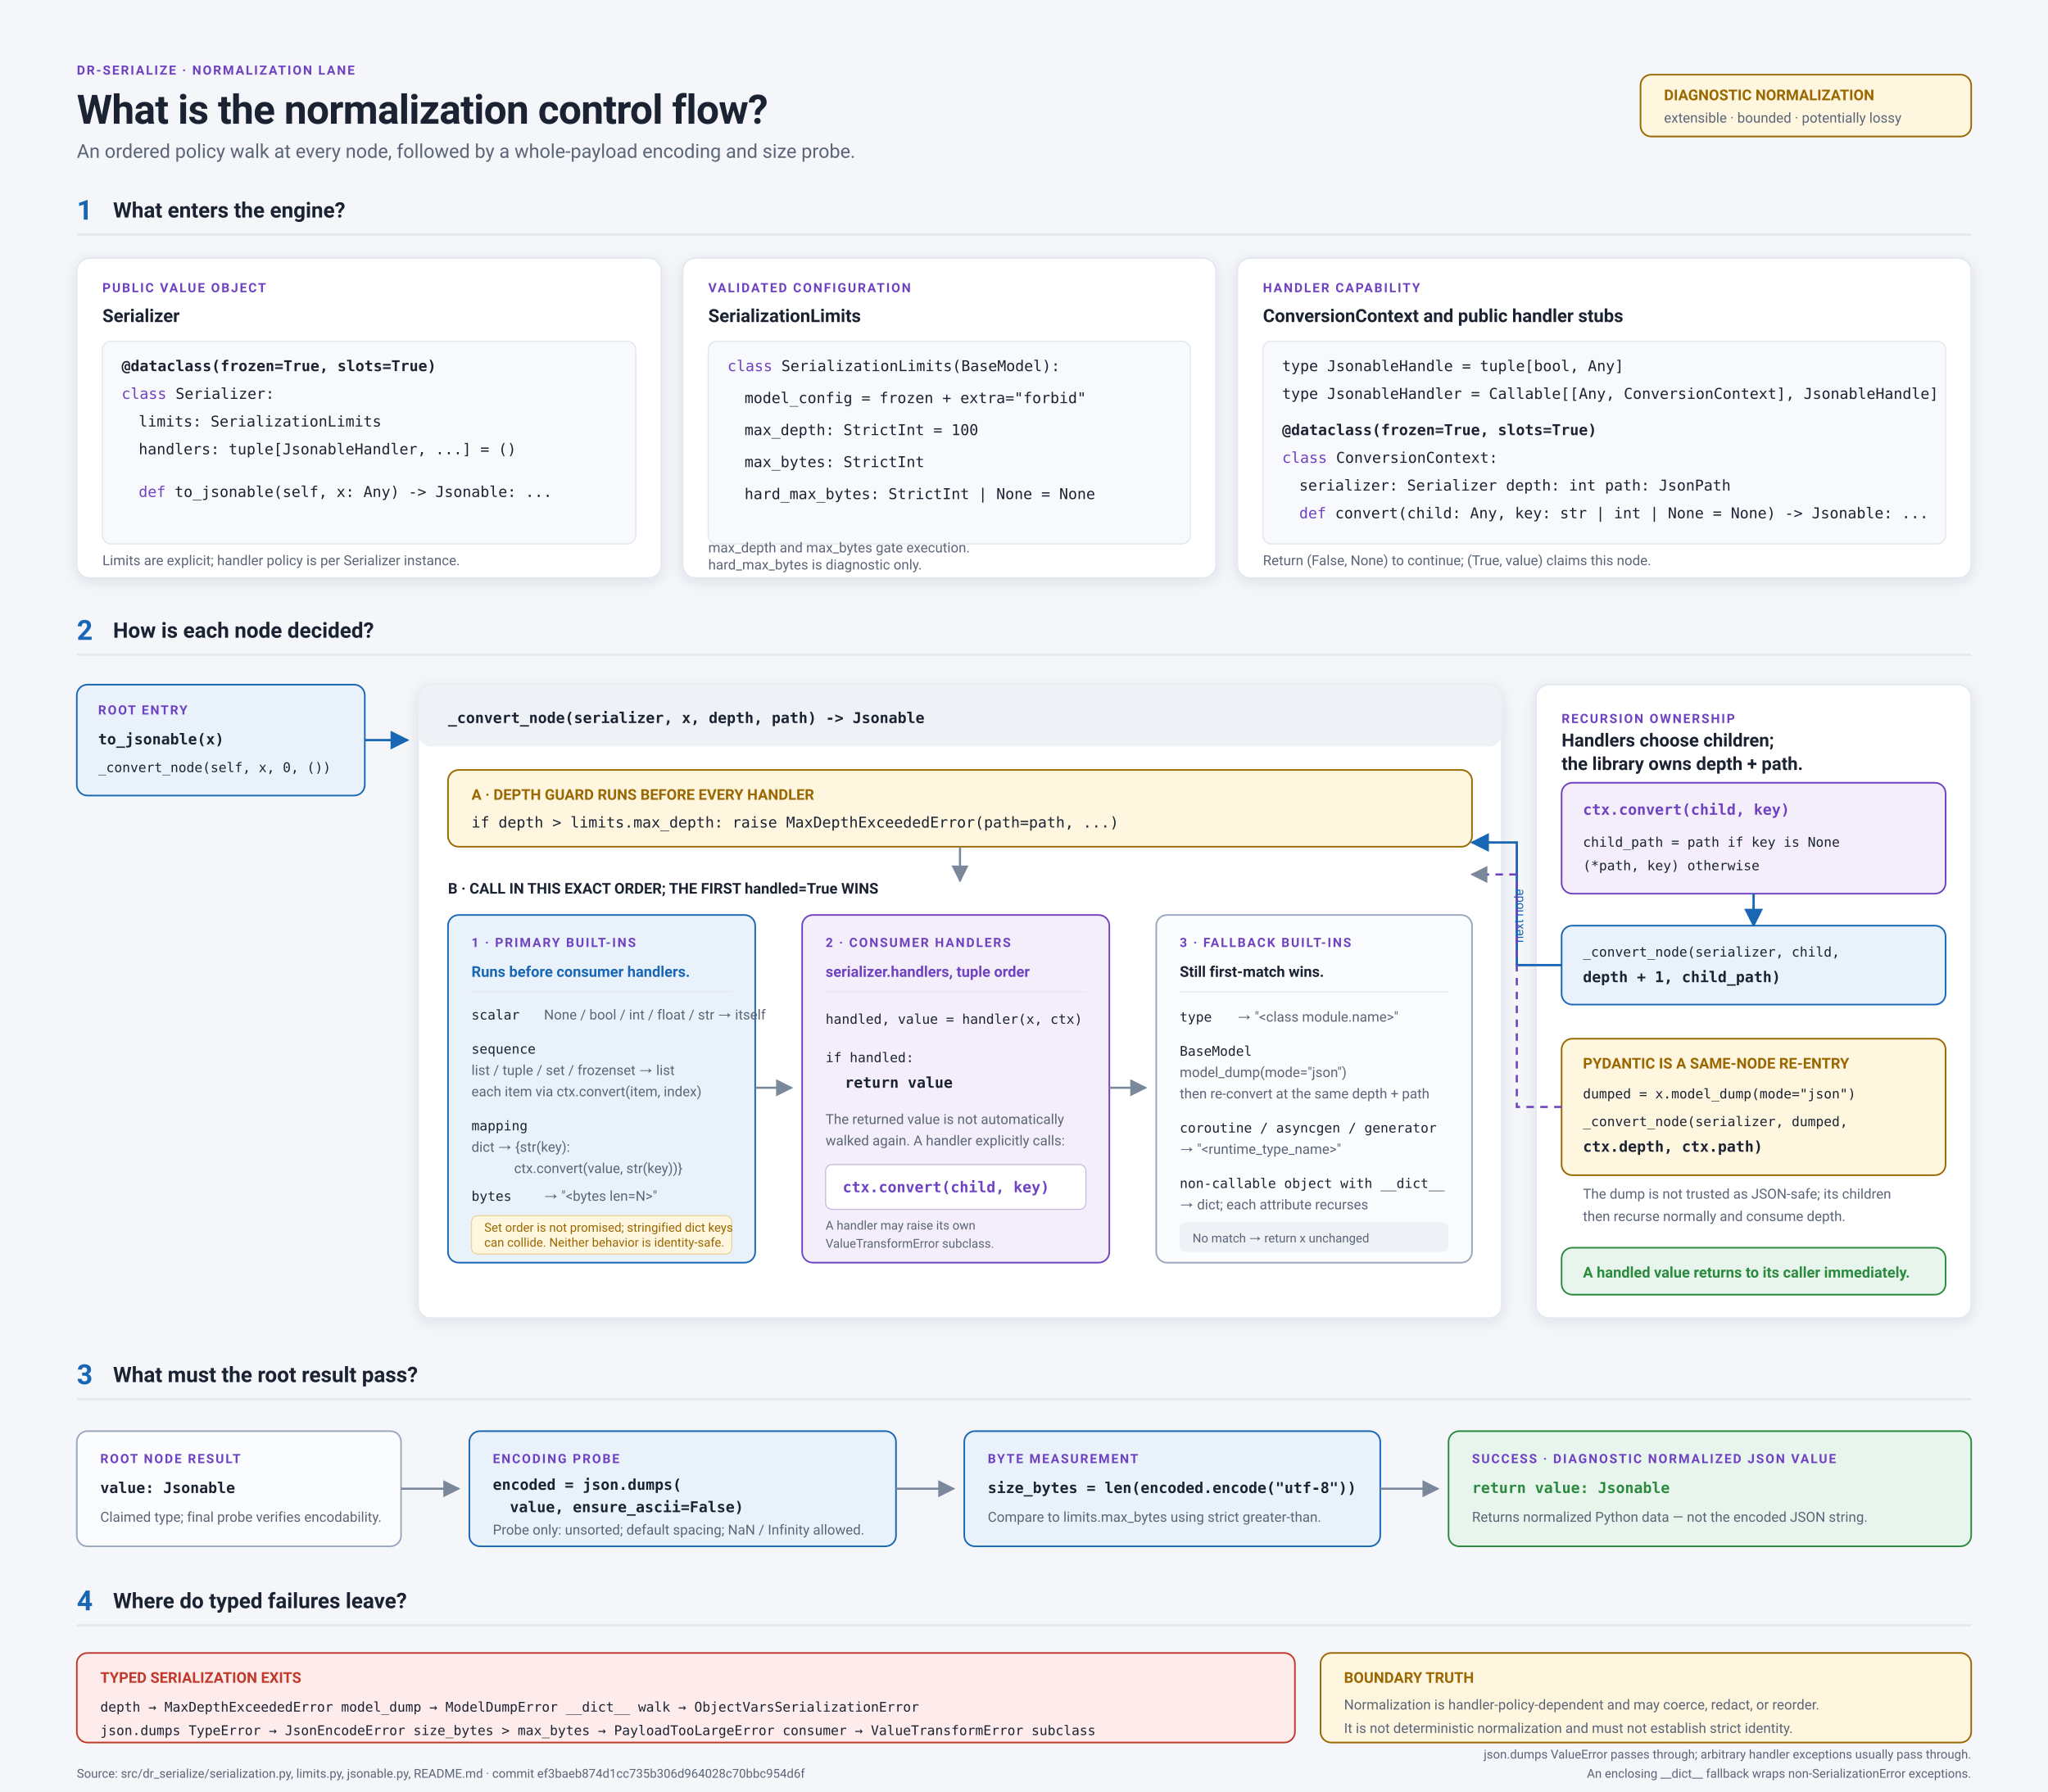
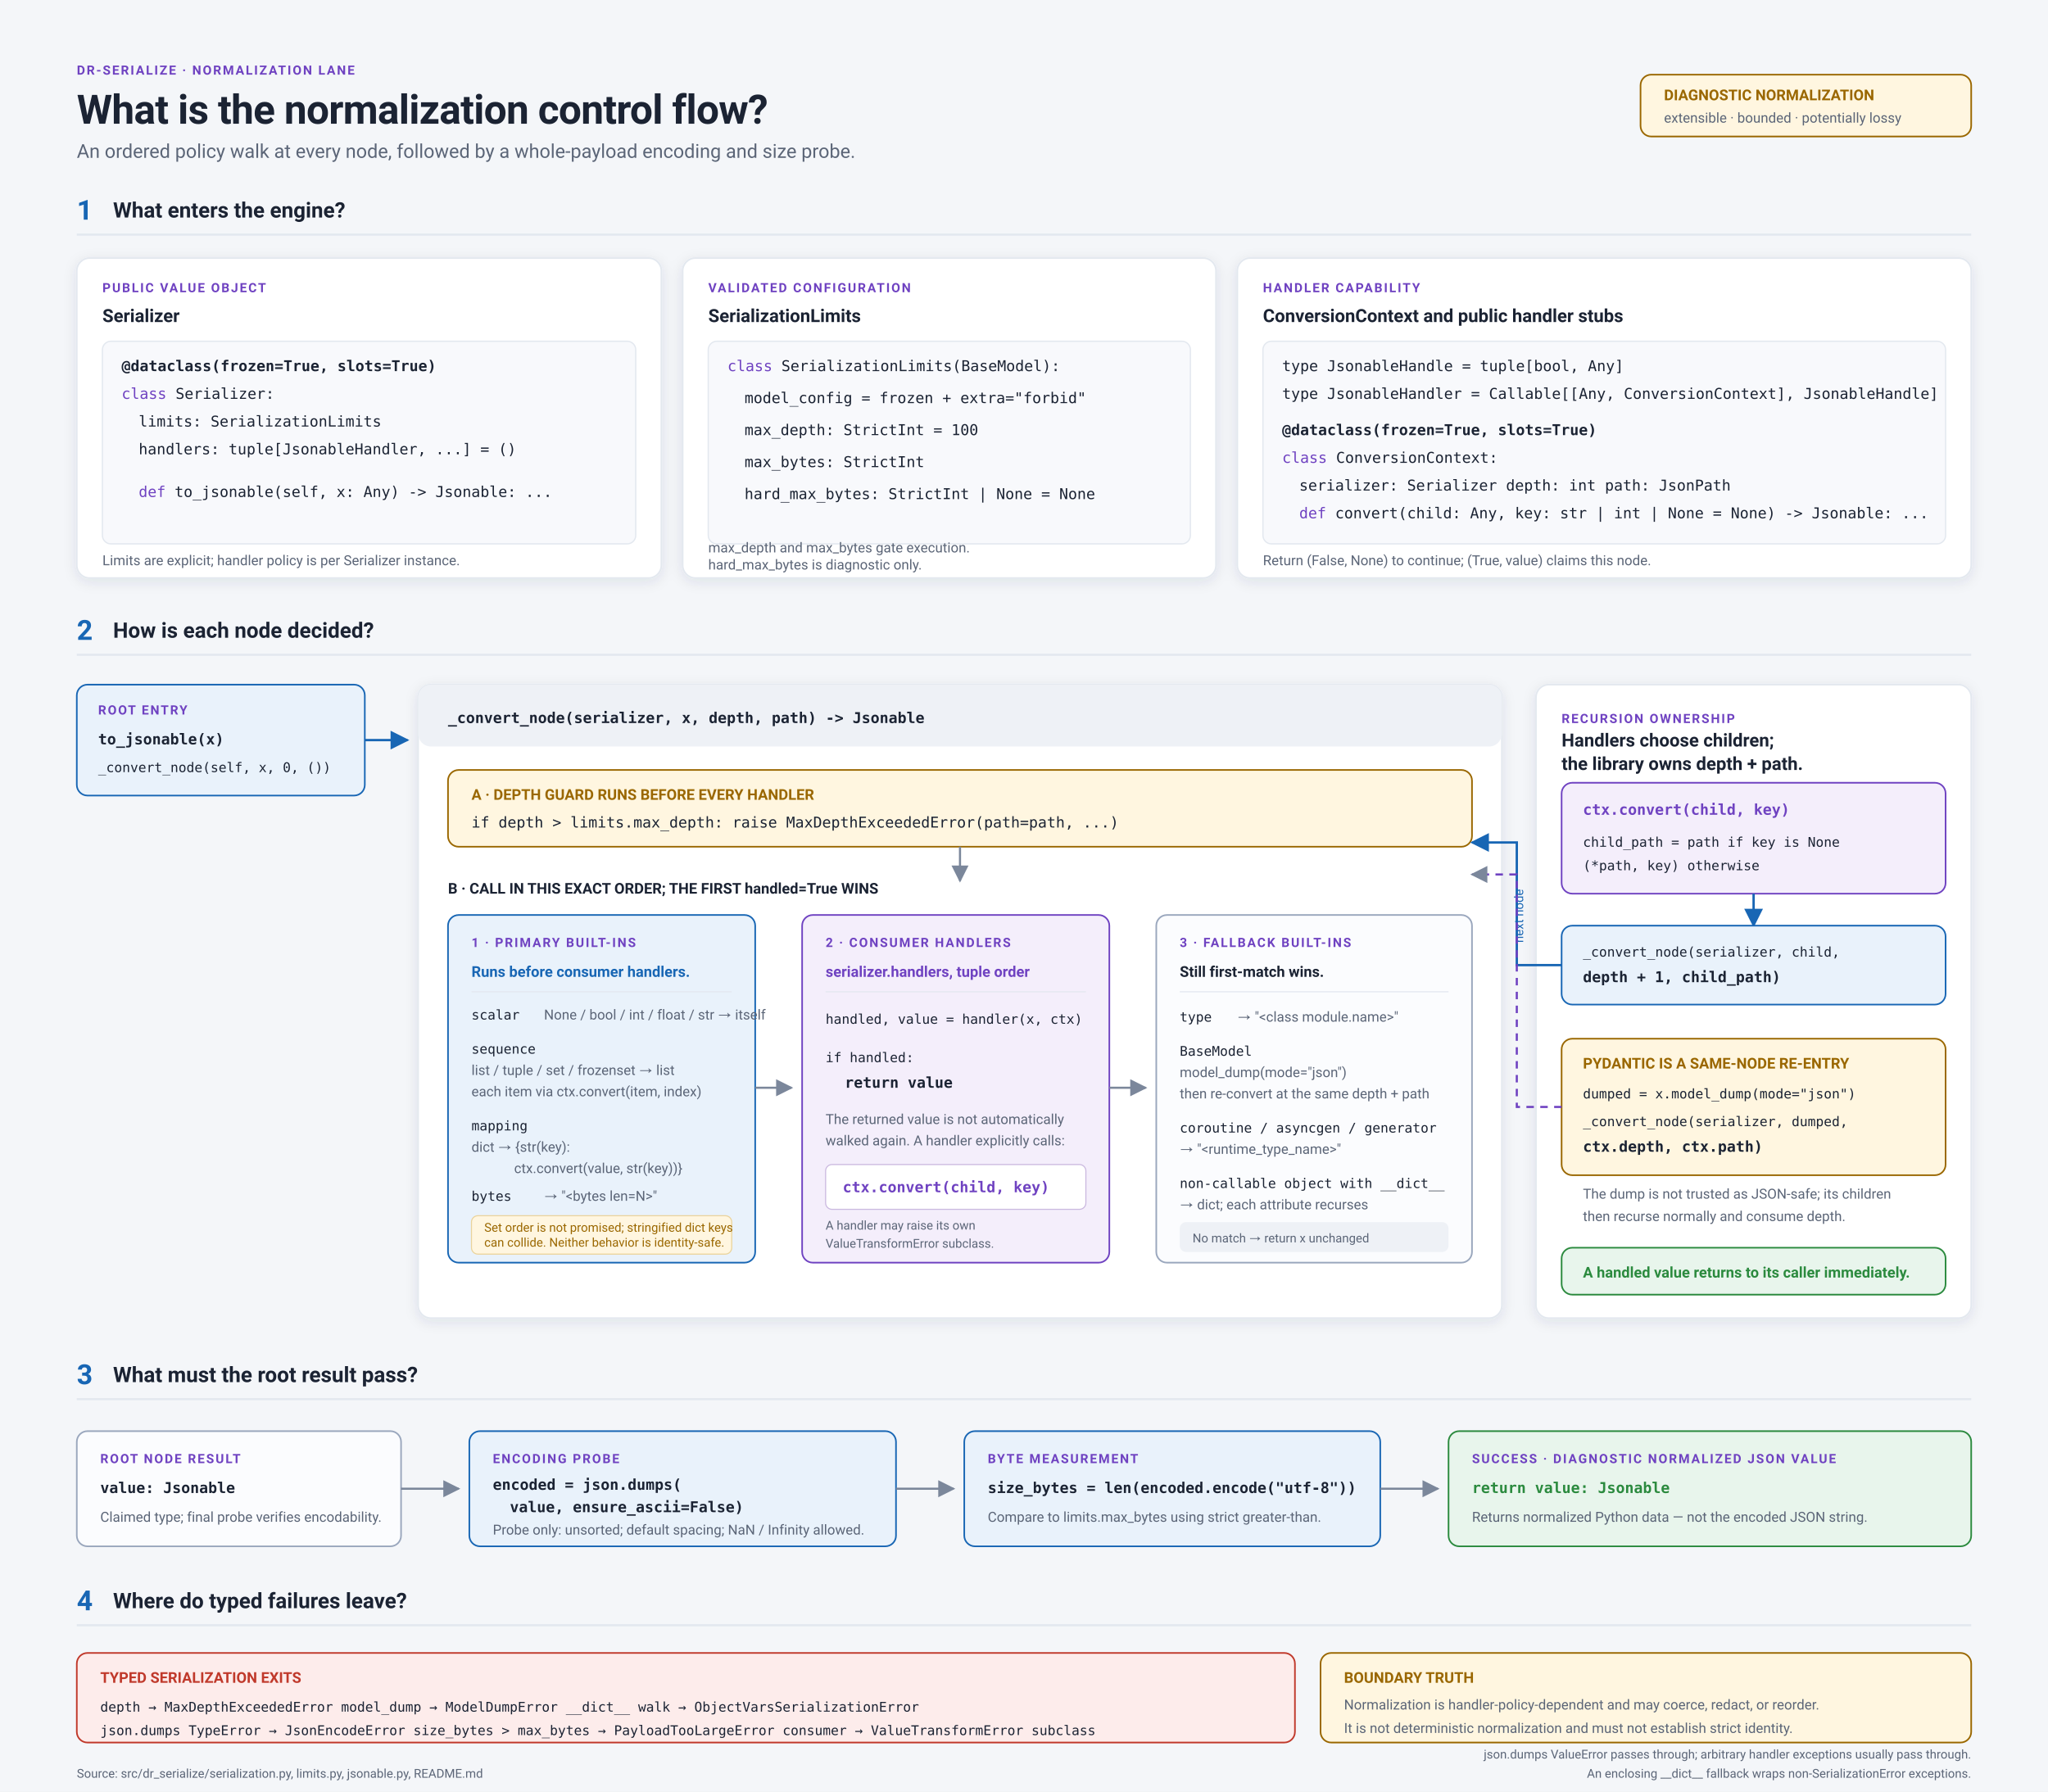
<svg xmlns="http://www.w3.org/2000/svg" viewBox="0 0 1920 1680" role="img" aria-labelledby="svg-title svg-desc">
  <defs>
    <filter id="shadow" x="-10%" y="-10%" width="120%" height="130%">
      <feDropShadow dx="0" dy="3" stdDeviation="6" flood-color="#24324a" flood-opacity="0.10" />
    </filter>
    <marker id="arrow" viewBox="0 0 10 10" refX="9" refY="5" markerWidth="8" markerHeight="8" orient="auto-start-reverse">
      <path d="M 0 0 L 10 5 L 0 10 z" fill="#7b879b" />
    </marker>
    <marker id="arrow-blue" viewBox="0 0 10 10" refX="9" refY="5" markerWidth="8" markerHeight="8" orient="auto-start-reverse">
      <path d="M 0 0 L 10 5 L 0 10 z" fill="#1866b4" />
    </marker>
    <marker id="arrow-red" viewBox="0 0 10 10" refX="9" refY="5" markerWidth="8" markerHeight="8" orient="auto-start-reverse">
      <path d="M 0 0 L 10 5 L 0 10 z" fill="#c0392b" />
    </marker>
    <style>
      text { fill: #1b2333; font-family: -apple-system, BlinkMacSystemFont, "Segoe UI", Roboto, Helvetica, Arial, sans-serif; }
      .title { font-size: 38px; font-weight: 700; letter-spacing: -0.5px; }
      .dek { fill: #5b6577; font-size: 18px; }
      .eyebrow { fill: #6f42c1; font-size: 12px; font-weight: 700; letter-spacing: 1.4px; }
      .section { font-size: 20px; font-weight: 700; }
      .section-no { fill: #1866b4; font-size: 26px; font-weight: 700; }
      .card-title { font-size: 17px; font-weight: 700; }
      .label { font-size: 14px; font-weight: 700; }
      .body { font-size: 15px; }
      .small { fill: #5b6577; font-size: 13px; }
      .micro { fill: #5b6577; font-size: 11.5px; }
      .mono { font-family: ui-monospace, SFMono-Regular, Menlo, Consolas, monospace; font-size: 14px; }
      .mono-small { font-family: ui-monospace, SFMono-Regular, Menlo, Consolas, monospace; font-size: 12.5px; }
      .mono-bold { font-family: ui-monospace, SFMono-Regular, Menlo, Consolas, monospace; font-size: 14px; font-weight: 700; }
      .muted { fill: #5b6577; }
      .accent { fill: #1866b4; }
      .anchor { fill: #6f42c1; }
      .green { fill: #2b8a3e; }
      .amber { fill: #9a6700; }
      .red { fill: #c0392b; }
      .card { fill: #ffffff; stroke: #e3e8ef; stroke-width: 1.5; rx: 12; }
      .code { fill: #f8f9fc; stroke: #e3e8ef; stroke-width: 1.2; rx: 8; }
      .node { fill: #fbfcfe; stroke: #9aa7bd; stroke-width: 1.5; rx: 10; }
      .node-blue { fill: #e9f2fb; stroke: #1866b4; stroke-width: 1.5; rx: 10; }
      .node-purple { fill: #f4eefb; stroke: #6f42c1; stroke-width: 1.5; rx: 10; }
      .node-green { fill: #e8f5ec; stroke: #2b8a3e; stroke-width: 1.5; rx: 10; }
      .node-amber { fill: #fff6e0; stroke: #9a6700; stroke-width: 1.5; rx: 10; }
      .node-red { fill: #fdeceb; stroke: #c0392b; stroke-width: 1.5; rx: 10; }
      .rule { stroke: #e3e8ef; stroke-width: 2; }
      .flow { fill: none; stroke: #7b879b; stroke-width: 2; marker-end: url(#arrow); }
      .flow-blue { fill: none; stroke: #1866b4; stroke-width: 2.2; marker-end: url(#arrow-blue); }
      .flow-red { fill: none; stroke: #c0392b; stroke-width: 1.8; marker-end: url(#arrow-red); }
      .flow-dashed { fill: none; stroke: #6f42c1; stroke-width: 2; stroke-dasharray: 7 6; marker-end: url(#arrow); }
      .hairline { stroke: #e3e8ef; stroke-width: 1; }
    </style>
  </defs>
  <rect width="1920" height="1680" fill="#f4f6f9" />
  <text x="72" y="70" class="eyebrow">DR-SERIALIZE · NORMALIZATION LANE</text>
  <text x="72" y="116" class="title">What is the normalization control flow?</text>
  <text x="72" y="148" class="dek">An ordered policy walk at every node, followed by a whole-payload encoding and size probe.</text>
  <rect x="1538" y="70" width="310" height="58" class="node-amber" />
  <text x="1560" y="94" class="label amber">DIAGNOSTIC NORMALIZATION</text>
  <text x="1560" y="115" class="small">extensible · bounded · potentially lossy</text>
  <text x="72" y="206" class="section-no">1</text>
  <text x="106" y="204" class="section">What enters the engine?</text>
  <line x1="72" y1="220" x2="1848" y2="220" class="rule" />
  <g filter="url(#shadow)">
    <rect x="72" y="242" width="548" height="300" class="card" />
    <rect x="640" y="242" width="500" height="300" class="card" />
    <rect x="1160" y="242" width="688" height="300" class="card" />
  </g>
  <text x="96" y="274" class="eyebrow">PUBLIC VALUE OBJECT</text>
  <text x="96" y="302" class="card-title">Serializer</text>
  <rect x="96" y="320" width="500" height="190" class="code" />
  <text x="114" y="348" class="mono-bold">@dataclass(frozen=True, slots=True)</text>
  <text x="114" y="374" class="mono">
    <tspan class="anchor">class</tspan> Serializer:</text>
  <text x="130" y="400" class="mono">limits: SerializationLimits</text>
  <text x="130" y="426" class="mono">handlers: tuple[JsonableHandler, ...] = ()</text>
  <text x="130" y="466" class="mono">
    <tspan class="anchor">def</tspan> to_jsonable(self, x: Any) -&gt; Jsonable: ...</text>
  <text x="96" y="530" class="small">Limits are explicit; handler policy is per Serializer instance.</text>
  <text x="664" y="274" class="eyebrow">VALIDATED CONFIGURATION</text>
  <text x="664" y="302" class="card-title">SerializationLimits</text>
  <rect x="664" y="320" width="452" height="190" class="code" />
  <text x="682" y="348" class="mono">
    <tspan class="anchor">class</tspan> SerializationLimits(BaseModel):</text>
  <text x="698" y="378" class="mono">model_config = frozen + extra="forbid"</text>
  <text x="698" y="408" class="mono">max_depth: StrictInt = 100</text>
  <text x="698" y="438" class="mono">max_bytes: StrictInt</text>
  <text x="698" y="468" class="mono">hard_max_bytes: StrictInt | None = None</text>
  <text x="664" y="518" class="small">max_depth and max_bytes gate execution.</text>
  <text x="664" y="534" class="small">hard_max_bytes is diagnostic only.</text>
  <text x="1184" y="274" class="eyebrow">HANDLER CAPABILITY</text>
  <text x="1184" y="302" class="card-title">ConversionContext and public handler stubs</text>
  <rect x="1184" y="320" width="640" height="190" class="code" />
  <text x="1202" y="348" class="mono">type JsonableHandle = tuple[bool, Any]</text>
  <text x="1202" y="374" class="mono">type JsonableHandler = Callable[[Any, ConversionContext], JsonableHandle]</text>
  <text x="1202" y="408" class="mono-bold">@dataclass(frozen=True, slots=True)</text>
  <text x="1202" y="434" class="mono">
    <tspan class="anchor">class</tspan> ConversionContext:</text>
  <text x="1218" y="460" class="mono">serializer: Serializer   depth: int   path: JsonPath</text>
  <text x="1218" y="486" class="mono">
    <tspan class="anchor">def</tspan> convert(child: Any, key: str | int | None = None) -&gt; Jsonable: ...</text>
  <text x="1184" y="530" class="small">Return (False, None) to continue; (True, value) claims this node.</text>
  <text x="72" y="600" class="section-no">2</text>
  <text x="106" y="598" class="section">How is each node decided?</text>
  <line x1="72" y1="614" x2="1848" y2="614" class="rule" />
  <rect x="72" y="642" width="270" height="104" class="node-blue" />
  <text x="92" y="670" class="eyebrow">ROOT ENTRY</text>
  <text x="92" y="698" class="mono-bold">to_jsonable(x)</text>
  <text x="92" y="724" class="mono-small">_convert_node(self, x, 0, ())</text>
  <path d="M342 694 H382" class="flow-blue" />
  <rect x="392" y="642" width="1016" height="594" class="card" filter="url(#shadow)" />
  <rect x="392" y="642" width="1016" height="58" rx="12" fill="#eef1f6" />
  <text x="420" y="678" class="mono-bold">_convert_node(serializer, x, depth, path) -&gt; Jsonable</text>
  <rect x="420" y="722" width="960" height="72" class="node-amber" />
  <text x="442" y="750" class="label amber">A · DEPTH GUARD RUNS BEFORE EVERY HANDLER</text>
  <text x="442" y="776" class="mono">if depth &gt; limits.max_depth: raise MaxDepthExceededError(path=path, ...)</text>
  <path d="M900 794 V826" class="flow" />
  <text x="420" y="838" class="label">B · CALL IN THIS EXACT ORDER; THE FIRST handled=True WINS</text>
  <rect x="420" y="858" width="288" height="326" class="node-blue" />
  <text x="442" y="888" class="eyebrow">1 · PRIMARY BUILT-INS</text>
  <text x="442" y="916" class="label accent">Runs before consumer handlers.</text>
  <line x1="442" y1="930" x2="686" y2="930" class="hairline" />
  <text x="442" y="956" class="mono-small">scalar</text>
  <text x="510" y="956" class="small">None / bool / int / float / str → itself</text>
  <text x="442" y="988" class="mono-small">sequence</text>
  <text x="442" y="1008" class="small">list / tuple / set / frozenset → list</text>
  <text x="442" y="1028" class="small">each item via ctx.convert(item, index)</text>
  <text x="442" y="1060" class="mono-small">mapping</text>
  <text x="442" y="1080" class="small">dict → {str(key):</text>
  <text x="482" y="1100" class="small">ctx.convert(value, str(key))}</text>
  <text x="442" y="1126" class="mono-small">bytes</text>
  <text x="510" y="1126" class="small">→ "&lt;bytes len=N&gt;"</text>
  <rect x="442" y="1140" width="244" height="36" rx="6" fill="#fff6e0" stroke="#ead39b" />
  <text x="454" y="1155" class="micro amber">Set order is not promised; stringified dict keys</text>
  <text x="454" y="1169" class="micro amber">can collide. Neither behavior is identity-safe.</text>
  <path d="M708 1020 H742" class="flow" />
  <rect x="752" y="858" width="288" height="326" class="node-purple" />
  <text x="774" y="888" class="eyebrow">2 · CONSUMER HANDLERS</text>
  <text x="774" y="916" class="label anchor">serializer.handlers, tuple order</text>
  <line x1="774" y1="930" x2="1018" y2="930" class="hairline" />
  <text x="774" y="960" class="mono-small">handled, value = handler(x, ctx)</text>
  <text x="774" y="996" class="mono-small">if handled:</text>
  <text x="792" y="1020" class="mono-bold">return value</text>
  <text x="774" y="1054" class="small">The returned value is not automatically</text>
  <text x="774" y="1074" class="small">walked again. A handler explicitly calls:</text>
  <rect x="774" y="1092" width="244" height="42" rx="6" fill="#ffffff" stroke="#cab8df" />
  <text x="790" y="1118" class="mono-bold anchor">ctx.convert(child, key)</text>
  <text x="774" y="1153" class="micro">A handler may raise its own</text>
  <text x="774" y="1170" class="micro">ValueTransformError subclass.</text>
  <path d="M1040 1020 H1074" class="flow" />
  <rect x="1084" y="858" width="296" height="326" class="node" />
  <text x="1106" y="888" class="eyebrow">3 · FALLBACK BUILT-INS</text>
  <text x="1106" y="916" class="label">Still first-match wins.</text>
  <line x1="1106" y1="930" x2="1358" y2="930" class="hairline" />
  <text x="1106" y="958" class="mono-small">type</text>
  <text x="1160" y="958" class="small">→ "&lt;class module.name&gt;"</text>
  <text x="1106" y="990" class="mono-small">BaseModel</text>
  <text x="1106" y="1010" class="small">model_dump(mode="json")</text>
  <text x="1106" y="1030" class="small">then re-convert at the same depth + path</text>
  <text x="1106" y="1062" class="mono-small">coroutine / asyncgen / generator</text>
  <text x="1106" y="1082" class="small">→ "&lt;runtime_type_name&gt;"</text>
  <text x="1106" y="1114" class="mono-small">non-callable object with __dict__</text>
  <text x="1106" y="1134" class="small">→ dict; each attribute recurses</text>
  <rect x="1106" y="1146" width="252" height="28" rx="6" fill="#eef1f6" />
  <text x="1118" y="1165" class="micro">No match → return x unchanged</text>
  <rect x="1440" y="642" width="408" height="594" class="card" filter="url(#shadow)" />
  <text x="1464" y="678" class="eyebrow">RECURSION OWNERSHIP</text>
  <text x="1464" y="700" class="card-title">Handlers choose children;</text>
  <text x="1464" y="722" class="card-title">the library owns depth + path.</text>
  <rect x="1464" y="734" width="360" height="104" class="node-purple" />
  <text x="1484" y="764" class="mono-bold anchor">ctx.convert(child, key)</text>
  <text x="1484" y="794" class="mono-small">child_path = path                 if key is None</text>
  <text x="1484" y="816" class="mono-small">             (*path, key)         otherwise</text>
  <path d="M1644 838 V868" class="flow-blue" />
  <rect x="1464" y="868" width="360" height="74" class="node-blue" />
  <text x="1484" y="897" class="mono-small">_convert_node(serializer, child,</text>
  <text x="1484" y="921" class="mono-bold">              depth + 1, child_path)</text>
  <path d="M1464 905 H1422 V790 H1380" class="flow-blue" />
  <text x="1428" y="884" class="micro accent" transform="rotate(-90 1428 884)">next node</text>
  <rect x="1464" y="974" width="360" height="128" class="node-amber" />
  <text x="1484" y="1002" class="label amber">PYDANTIC IS A SAME-NODE RE-ENTRY</text>
  <text x="1484" y="1030" class="mono-small">dumped = x.model_dump(mode="json")</text>
  <text x="1484" y="1056" class="mono-small">_convert_node(serializer, dumped,</text>
  <text x="1484" y="1080" class="mono-bold">              ctx.depth, ctx.path)</text>
  <text x="1484" y="1124" class="small">The dump is not trusted as JSON-safe; its children</text>
  <text x="1484" y="1145" class="small">then recurse normally and consume depth.</text>
  <path d="M1464 1038 H1422 V820 H1380" class="flow-dashed" />
  <rect x="1464" y="1170" width="360" height="44" class="node-green" />
  <text x="1484" y="1198" class="label green">A handled value returns to its caller immediately.</text>
  <text x="72" y="1298" class="section-no">3</text>
  <text x="106" y="1296" class="section">What must the root result pass?</text>
  <line x1="72" y1="1312" x2="1848" y2="1312" class="rule" />
  <rect x="72" y="1342" width="304" height="108" class="node" />
  <text x="94" y="1372" class="eyebrow">ROOT NODE RESULT</text>
  <text x="94" y="1400" class="mono-bold">value: Jsonable</text>
  <text x="94" y="1427" class="small">Claimed type; final probe verifies encodability.</text>
  <path d="M376 1396 H430" class="flow" />
  <rect x="440" y="1342" width="400" height="108" class="node-blue" />
  <text x="462" y="1372" class="eyebrow">ENCODING PROBE</text>
  <text x="462" y="1397" class="mono-bold">encoded = json.dumps(</text>
  <text x="478" y="1418" class="mono-bold">value, ensure_ascii=False)</text>
  <text x="462" y="1439" class="small">Probe only: unsorted; default spacing; NaN / Infinity allowed.</text>
  <path d="M840 1396 H894" class="flow" />
  <rect x="904" y="1342" width="390" height="108" class="node-blue" />
  <text x="926" y="1372" class="eyebrow">BYTE MEASUREMENT</text>
  <text x="926" y="1400" class="mono-bold">size_bytes = len(encoded.encode("utf-8"))</text>
  <text x="926" y="1427" class="small">Compare to limits.max_bytes using strict greater-than.</text>
  <path d="M1294 1396 H1348" class="flow" />
  <rect x="1358" y="1342" width="490" height="108" class="node-green" />
  <text x="1380" y="1372" class="eyebrow">SUCCESS · DIAGNOSTIC NORMALIZED JSON VALUE</text>
  <text x="1380" y="1400" class="mono-bold green">return value: Jsonable</text>
  <text x="1380" y="1427" class="small">Returns normalized Python data — not the encoded JSON string.</text>
  <text x="72" y="1510" class="section-no">4</text>
  <text x="106" y="1508" class="section">Where do typed failures leave?</text>
  <line x1="72" y1="1524" x2="1848" y2="1524" class="rule" />
  <rect x="72" y="1550" width="1142" height="84" class="node-red" />
  <text x="94" y="1578" class="label red">TYPED SERIALIZATION EXITS</text>
  <text x="94" y="1605" class="mono-small">depth → MaxDepthExceededError   model_dump → ModelDumpError   __dict__ walk → ObjectVarsSerializationError</text>
  <text x="94" y="1627" class="mono-small">json.dumps TypeError → JsonEncodeError   size_bytes &gt; max_bytes → PayloadTooLargeError   consumer → ValueTransformError subclass</text>
  <rect x="1238" y="1550" width="610" height="84" class="node-amber" />
  <text x="1260" y="1578" class="label amber">BOUNDARY TRUTH</text>
  <text x="1260" y="1603" class="small">Normalization is handler-policy-dependent and may coerce, redact, or reorder.</text>
  <text x="1260" y="1625" class="small">It is not deterministic normalization and must not establish strict identity.</text>
-   <text x="72" y="1667" class="micro">Source: src/dr_serialize/serialization.py, limits.py, jsonable.py, README.md · commit ef3baeb874d1cc735b306d964028c70bbc954d6f</text>
+   <text x="72" y="1667" class="micro">Source: src/dr_serialize/serialization.py, limits.py, jsonable.py, README.md</text>
  <text x="1848" y="1649" text-anchor="end" class="micro">json.dumps ValueError passes through; arbitrary handler exceptions usually pass through.</text>
  <text x="1848" y="1667" text-anchor="end" class="micro">An enclosing __dict__ fallback wraps non-SerializationError exceptions.</text>
</svg>
